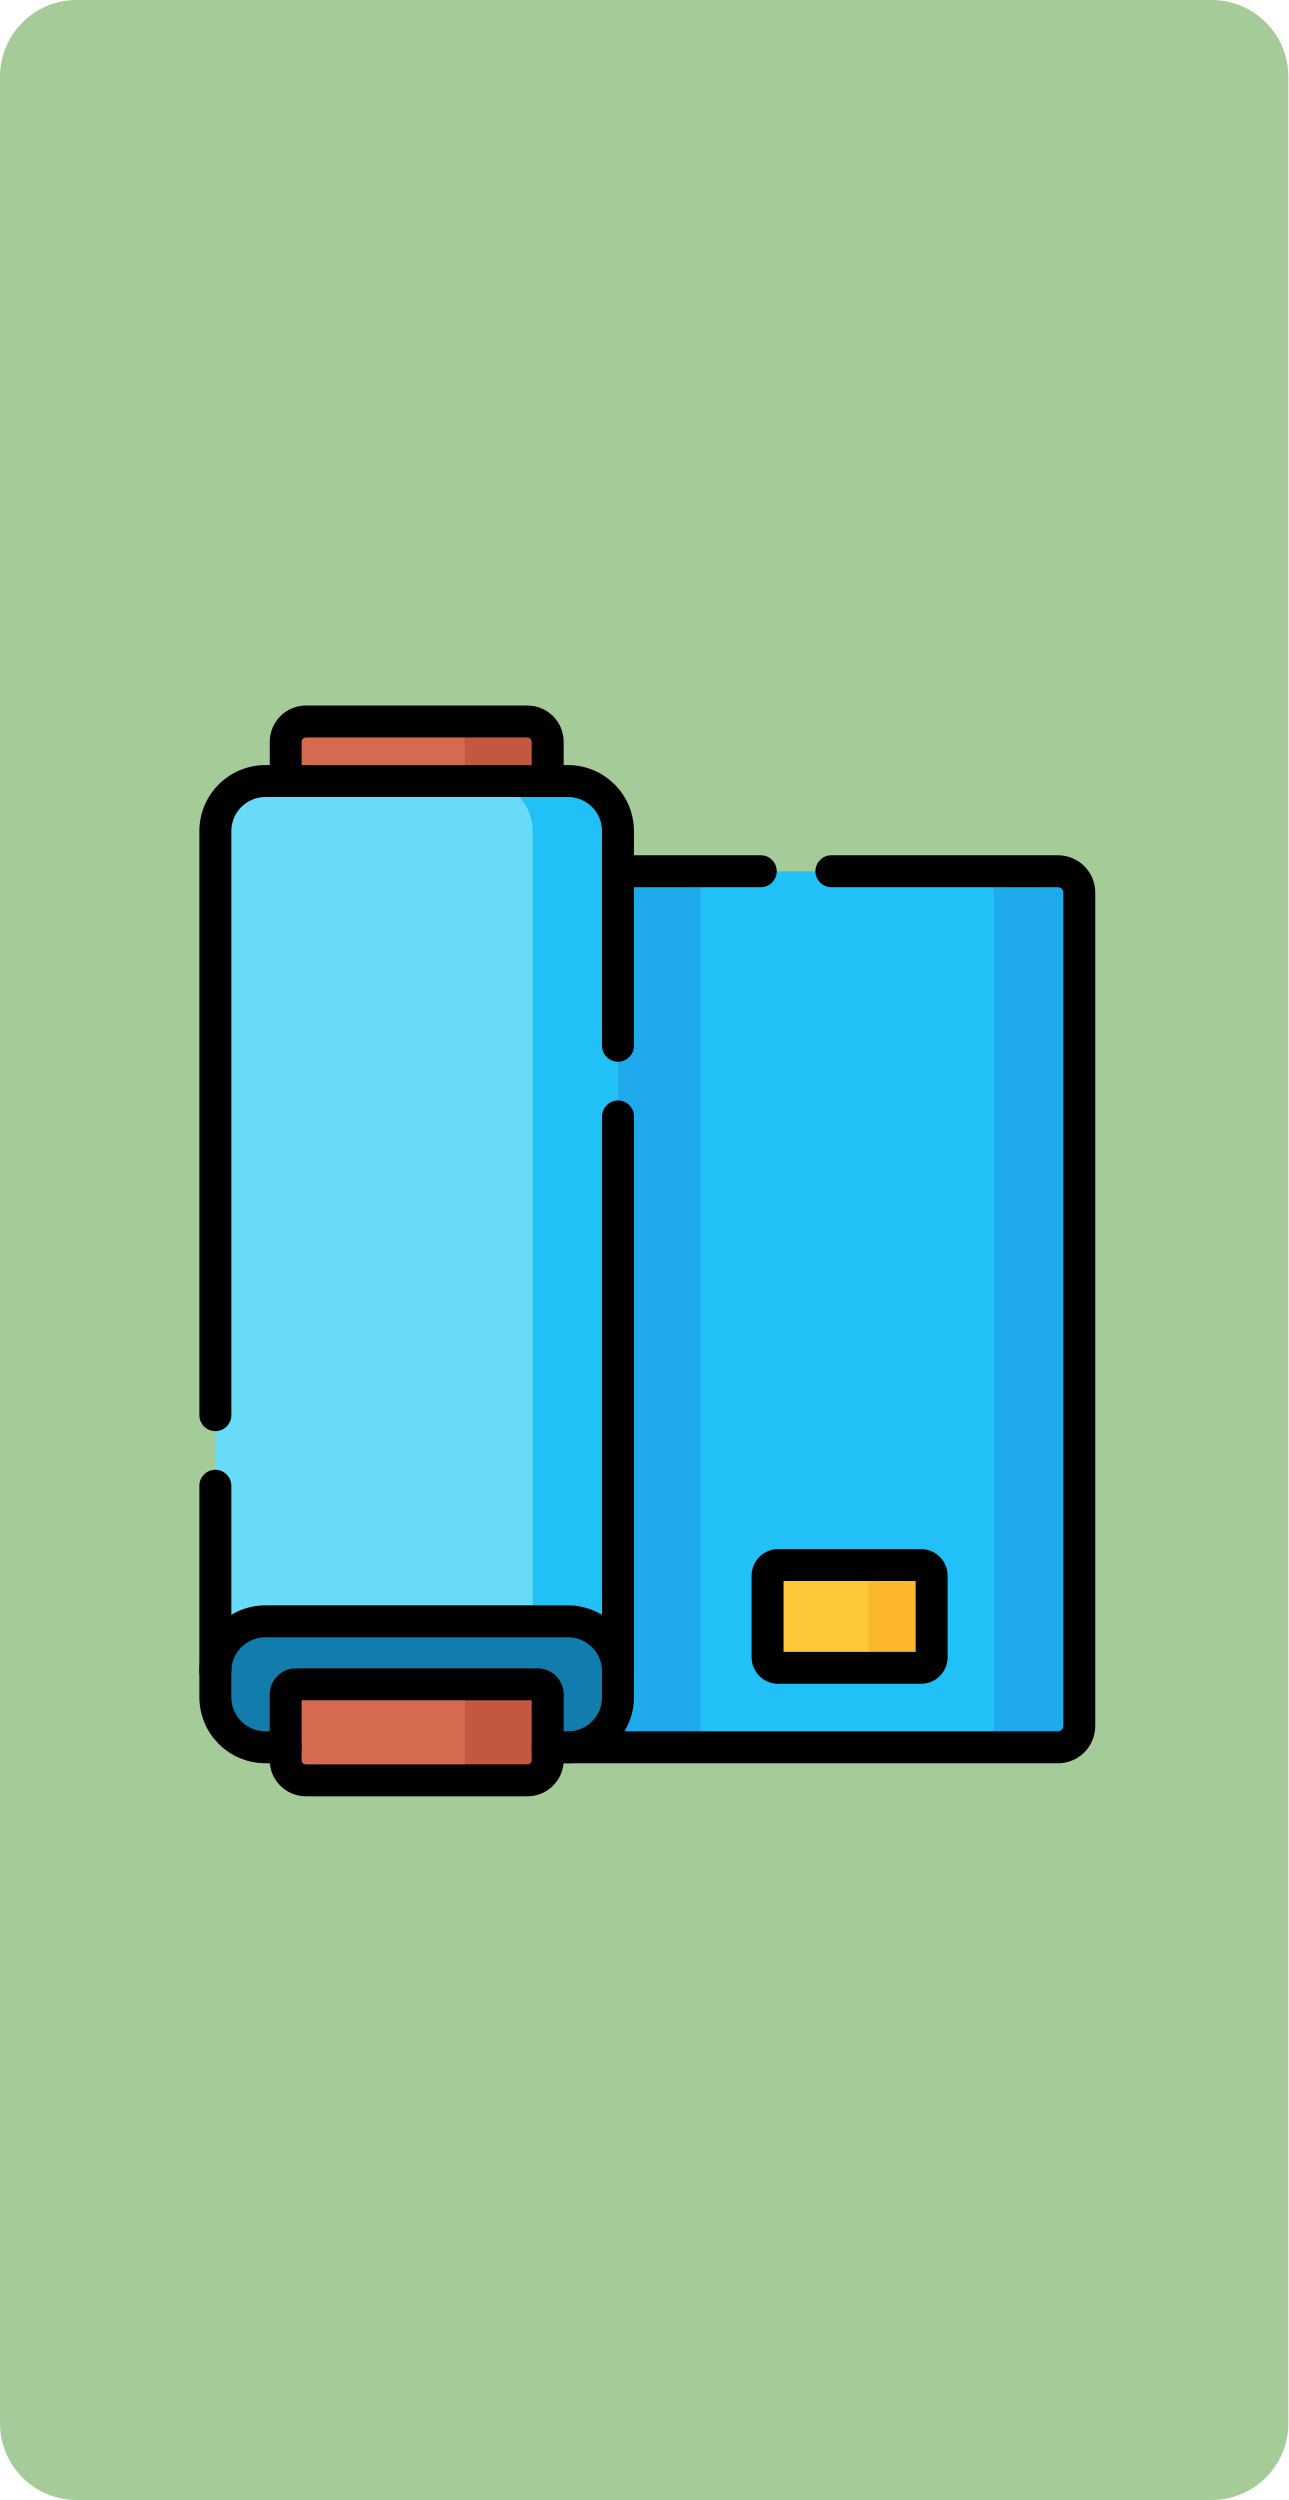
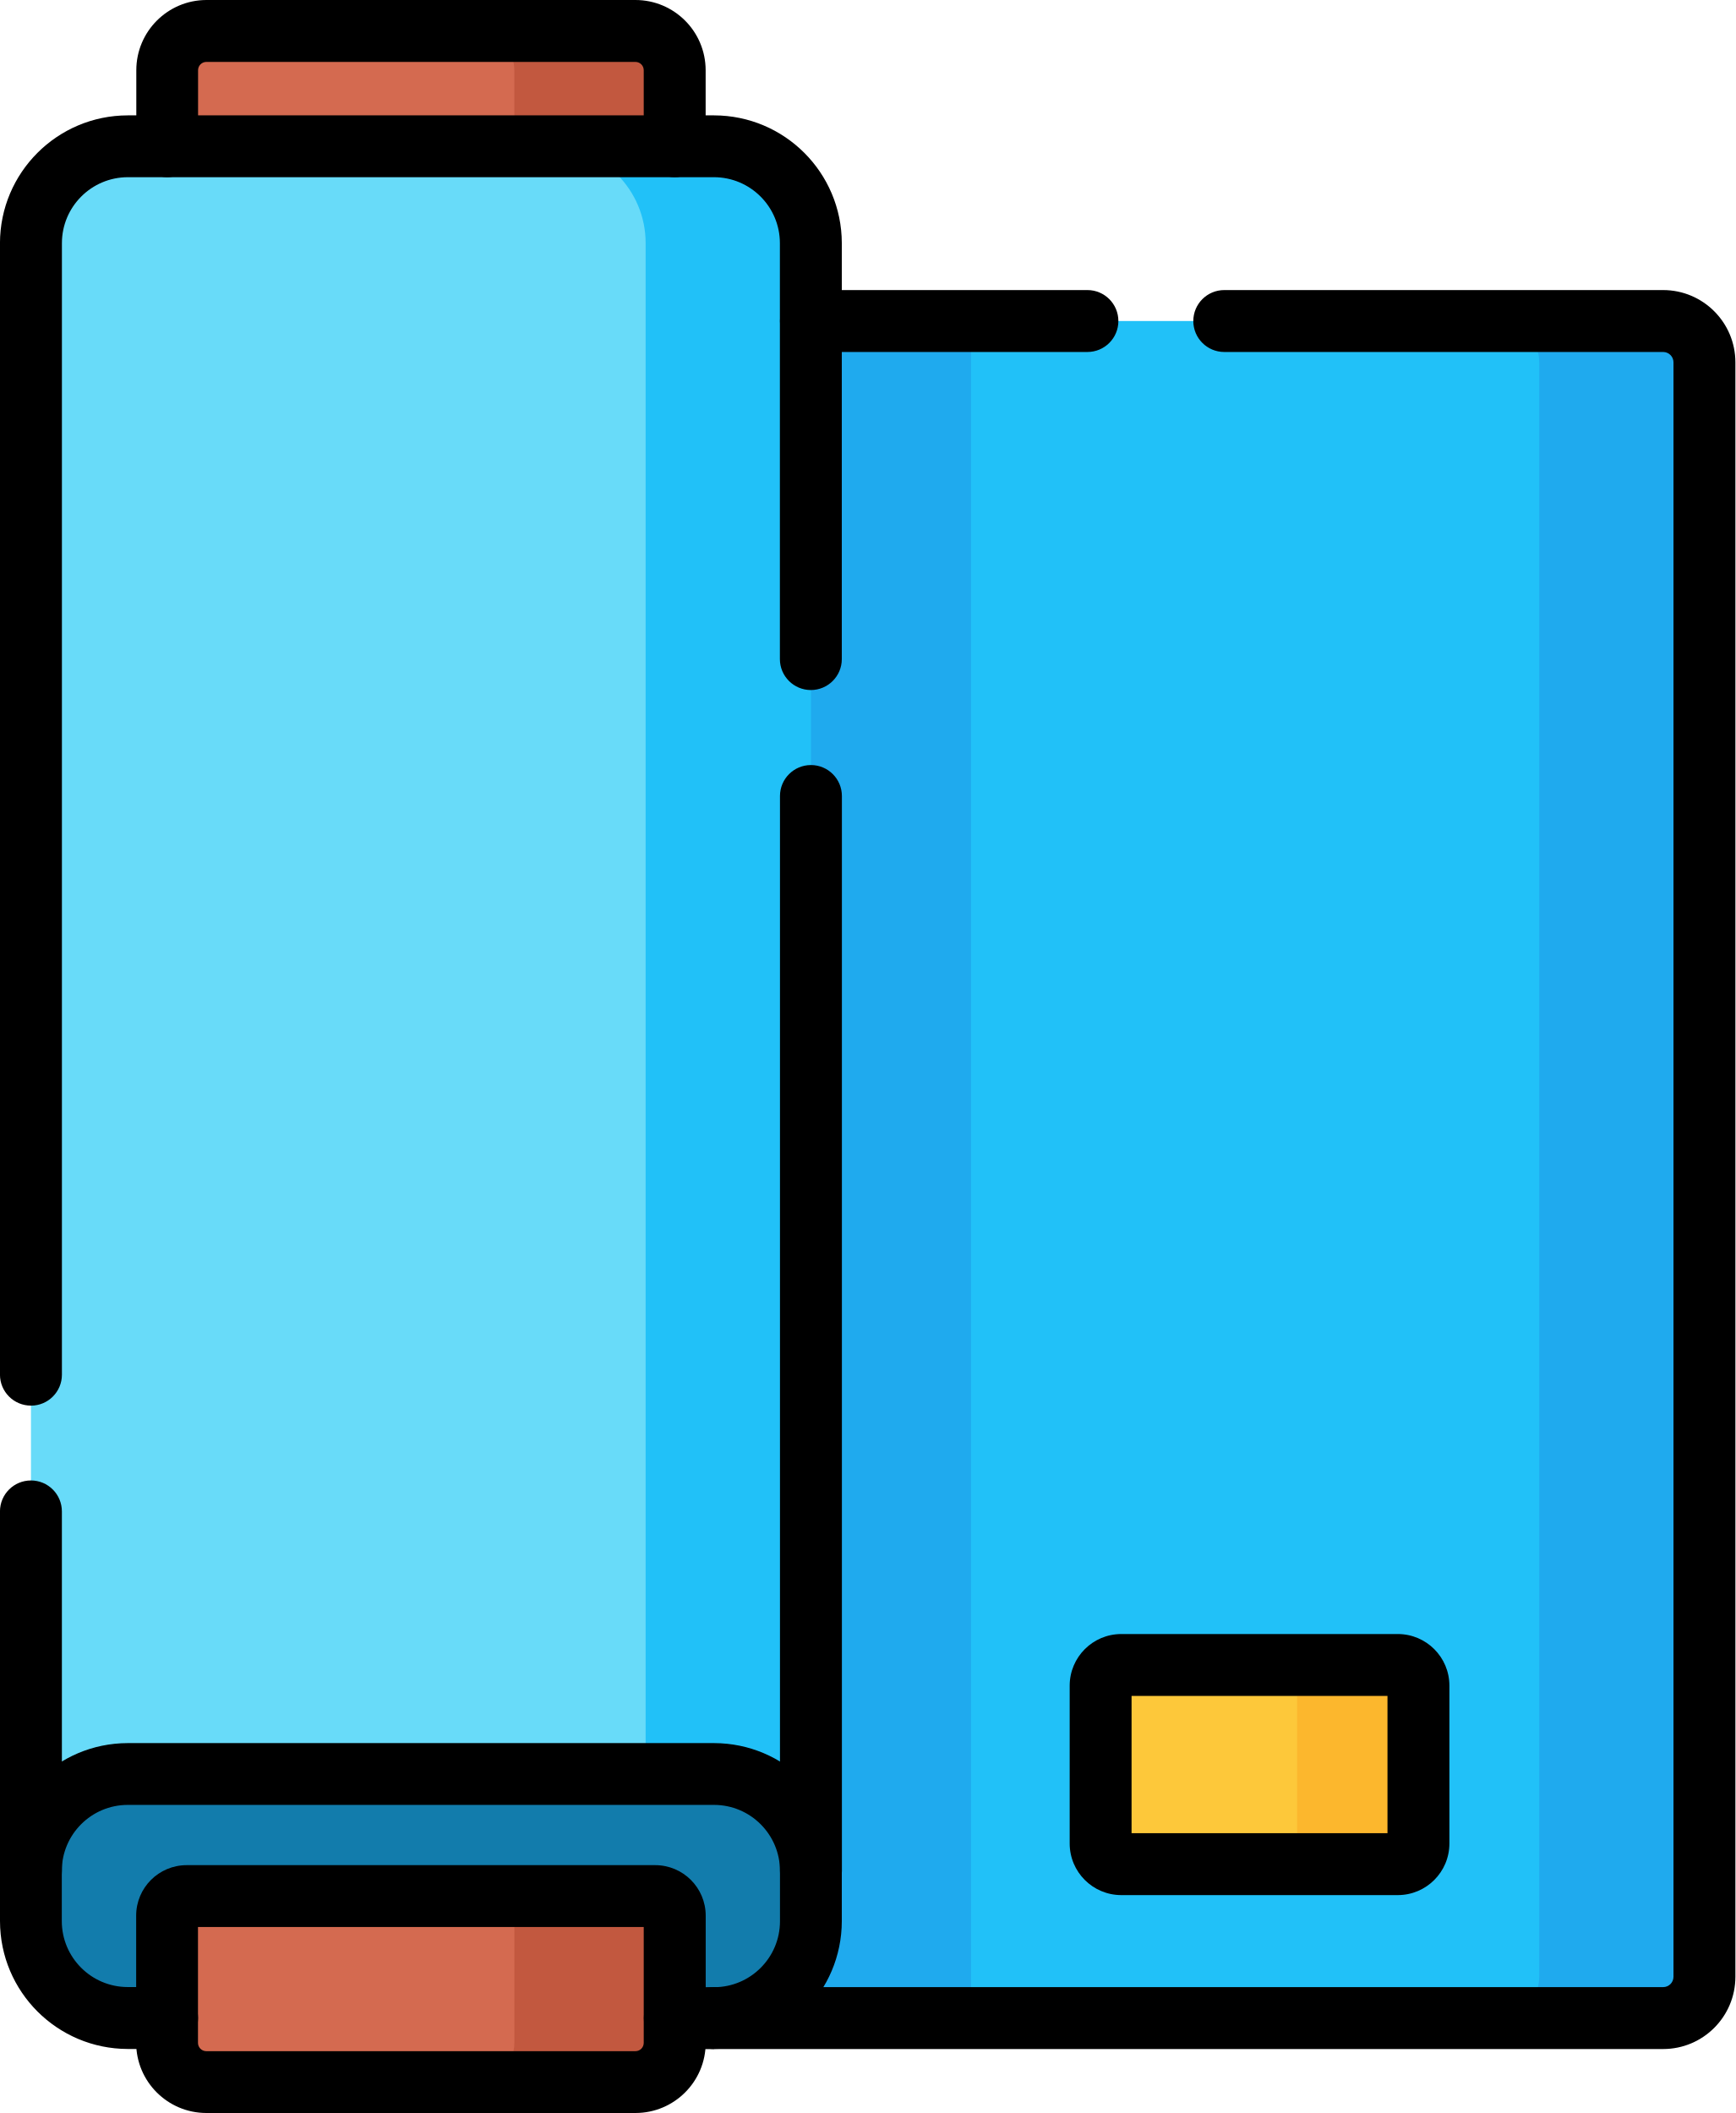
- <svg xmlns="http://www.w3.org/2000/svg" width="84" height="163" viewBox="0 0 84 163">
+ <svg xmlns="http://www.w3.org/2000/svg" id="Grupo_1177628" data-name="Grupo 1177628" width="58.411" height="71.119" viewBox="0 0 58.411 71.119">
  <defs>
    <clipPath id="clip-path">
      <rect id="Rectángulo_454997" data-name="Rectángulo 454997" width="58.411" height="71.119" fill="none" />
    </clipPath>
  </defs>
-   <g id="Grupo_1178452" data-name="Grupo 1178452" transform="translate(-184.63 -326)">
-     <rect id="Rectángulo_454628" data-name="Rectángulo 454628" width="84" height="163" rx="5" transform="translate(184.63 326)" fill="#a4cb98" />
-     <g id="Grupo_1177628" data-name="Grupo 1177628" transform="translate(197.63 372)">
-       <g id="Grupo_1177603" data-name="Grupo 1177603" clip-path="url(#clip-path)">
-         <path id="Trazado_994691" data-name="Trazado 994691" d="M35.066,6.251H49.513a1.321,1.321,0,0,1,1.321,1.321v3.75a.66.66,0,0,1-.661.661H34.406a.661.661,0,0,1-.661-.661V7.572a1.321,1.321,0,0,1,1.321-1.321" transform="translate(-28.121 -5.209)" fill="#d46a50" />
-         <path id="Trazado_994692" data-name="Trazado 994692" d="M102.65,7.571v3.75a.661.661,0,0,1-.661.66h-5.4a.66.66,0,0,0,.66-.66V7.571A1.321,1.321,0,0,0,95.924,6.25h5.4a1.321,1.321,0,0,1,1.321,1.321" transform="translate(-79.937 -5.208)" fill="#c2583f" />
-         <path id="Trazado_994693" data-name="Trazado 994693" d="M139.547,121.949H100.28V64.83h39.267a1.389,1.389,0,0,1,1.389,1.389V120.56a1.389,1.389,0,0,1-1.389,1.389" transform="translate(-83.567 -54.025)" fill="#21c1f8" />
-         <path id="Trazado_994694" data-name="Trazado 994694" d="M309.467,66.22v54.34a1.389,1.389,0,0,1-1.389,1.389h-5.56a1.388,1.388,0,0,0,1.389-1.389V66.22a1.388,1.388,0,0,0-1.389-1.389h5.56a1.389,1.389,0,0,1,1.389,1.389" transform="translate(-252.098 -54.026)" fill="#1faaee" />
-         <rect id="Rectángulo_454996" data-name="Rectángulo 454996" width="15.97" height="57.119" transform="translate(16.713 10.805)" fill="#1faaee" />
-         <path id="Trazado_994695" data-name="Trazado 994695" d="M32.505,88.615H6.252V32.789a3.261,3.261,0,0,1,3.261-3.261H29.244a3.261,3.261,0,0,1,3.261,3.261v14l-.695,2.192.695,2.414Z" transform="translate(-5.21 -24.607)" fill="#68dbf9" />
-         <path id="Trazado_994696" data-name="Trazado 994696" d="M119.665,32.789V88.615H114.1V32.789a3.261,3.261,0,0,0-3.261-3.261h5.56a3.262,3.262,0,0,1,3.262,3.261" transform="translate(-92.369 -24.607)" fill="#21c1f8" />
-         <path id="Trazado_994697" data-name="Trazado 994697" d="M29.244,366.466H9.513a3.261,3.261,0,0,1-3.261-3.261v-1.693a3.261,3.261,0,0,1,3.261-3.261H29.244a3.261,3.261,0,0,1,3.261,3.261v1.693a3.261,3.261,0,0,1-3.261,3.261" transform="translate(-5.21 -298.542)" fill="#127cac" />
-         <path id="Trazado_994698" data-name="Trazado 994698" d="M49.513,389.155H35.067a1.321,1.321,0,0,1-1.321-1.321v-4.279a.66.66,0,0,1,.661-.66H50.174a.661.661,0,0,1,.661.66v4.279a1.321,1.321,0,0,1-1.321,1.321" transform="translate(-28.122 -319.078)" fill="#d46a50" />
-         <path id="Trazado_994699" data-name="Trazado 994699" d="M102.65,383.554v4.278a1.321,1.321,0,0,1-1.321,1.321h-5.4a1.321,1.321,0,0,0,1.321-1.321v-4.278a.661.661,0,0,0-.66-.661h5.4a.661.661,0,0,1,.661.661" transform="translate(-79.937 -319.076)" fill="#c2583f" />
-         <path id="Trazado_994700" data-name="Trazado 994700" d="M232.249,342.931h-9.308a.7.7,0,0,1-.694-.695v-5.315a.7.7,0,0,1,.694-.695h9.308a.7.7,0,0,1,.695.695v5.315a.694.694,0,0,1-.695.695" transform="translate(-185.205 -280.188)" fill="#fdc83a" />
-         <path id="Trazado_994701" data-name="Trazado 994701" d="M262.555,336.925v5.314a.694.694,0,0,1-.694.694h-4.08a.7.7,0,0,0,.695-.694v-5.314a.694.694,0,0,0-.695-.695h4.08a.693.693,0,0,1,.694.695" transform="translate(-214.817 -280.191)" fill="#fcb72d" />
-         <path id="Trazado_994702" data-name="Trazado 994702" d="M28.537,5.963A1.042,1.042,0,0,1,27.5,4.921V2.363A2.365,2.365,0,0,1,29.858,0H44.3a2.365,2.365,0,0,1,2.363,2.363V4.921a1.042,1.042,0,0,1-2.084,0V2.363a.279.279,0,0,0-.279-.279H29.858a.279.279,0,0,0-.279.279V4.921a1.042,1.042,0,0,1-1.042,1.042" transform="translate(-22.912)" />
-         <path id="Trazado_994703" data-name="Trazado 994703" d="M170.94,117.782H138.994a1.042,1.042,0,1,1,0-2.084H170.94a.348.348,0,0,0,.347-.347V61.01a.348.348,0,0,0-.347-.347H156.167a1.042,1.042,0,1,1,0-2.084H170.94a2.434,2.434,0,0,1,2.431,2.431v54.341a2.433,2.433,0,0,1-2.431,2.431" transform="translate(-114.96 -48.816)" />
-         <path id="Trazado_994704" data-name="Trazado 994704" d="M167.866,60.663H158.56a1.042,1.042,0,1,1,0-2.084h9.306a1.042,1.042,0,1,1,0,2.084" transform="translate(-131.265 -48.816)" />
-         <path id="Trazado_994705" data-name="Trazado 994705" d="M158.56,192.76a1.042,1.042,0,0,1-1.042-1.042V155.54a1.042,1.042,0,0,1,2.084,0v36.179a1.042,1.042,0,0,1-1.042,1.042" transform="translate(-131.265 -128.748)" />
-         <path id="Trazado_994706" data-name="Trazado 994706" d="M1.043,313.171A1.042,1.042,0,0,1,0,312.129v-12.1a1.042,1.042,0,0,1,2.084,0v12.1a1.042,1.042,0,0,1-1.042,1.042" transform="translate(-0.001 -249.158)" />
-         <path id="Trazado_994707" data-name="Trazado 994707" d="M1.043,66.707A1.042,1.042,0,0,1,0,65.666V27.58a4.308,4.308,0,0,1,4.3-4.3H24.035a4.308,4.308,0,0,1,4.3,4.3v14a1.042,1.042,0,1,1-2.084,0v-14a2.222,2.222,0,0,0-2.219-2.219H4.3A2.222,2.222,0,0,0,2.085,27.58V65.666a1.042,1.042,0,0,1-1.042,1.042" transform="translate(-0.001 -19.397)" />
-         <path id="Trazado_994708" data-name="Trazado 994708" d="M24.036,362.3H22.713a1.042,1.042,0,1,1,0-2.084h1.322a2.221,2.221,0,0,0,2.218-2.218V356.3a2.222,2.222,0,0,0-2.22-2.22H4.3a2.222,2.222,0,0,0-2.22,2.22v1.693a2.221,2.221,0,0,0,2.22,2.218H5.624a1.042,1.042,0,1,1,0,2.084H4.3a4.307,4.307,0,0,1-4.3-4.3V356.3A4.308,4.308,0,0,1,4.3,352H24.034a4.308,4.308,0,0,1,4.3,4.3v1.693a4.307,4.307,0,0,1-4.3,4.3" transform="translate(0 -293.331)" />
-         <path id="Trazado_994709" data-name="Trazado 994709" d="M44.3,384.988H29.858a2.365,2.365,0,0,1-2.363-2.363v-4.279a1.7,1.7,0,0,1,1.7-1.7H44.965a1.7,1.7,0,0,1,1.7,1.7v4.279a2.365,2.365,0,0,1-2.363,2.363m-14.726-6.26v3.9a.279.279,0,0,0,.279.279H44.3a.279.279,0,0,0,.279-.279v-3.9Z" transform="translate(-22.912 -313.869)" />
-         <path id="Trazado_994710" data-name="Trazado 994710" d="M227.04,338.764h-9.308A1.738,1.738,0,0,1,216,337.028v-5.315a1.738,1.738,0,0,1,1.736-1.736h9.308a1.738,1.738,0,0,1,1.737,1.736v5.315a1.738,1.738,0,0,1-1.737,1.736m-8.961-2.084h8.614V332.06h-8.614Z" transform="translate(-179.996 -274.979)" />
-       </g>
-     </g>
+   <g id="Grupo_1177603" data-name="Grupo 1177603" clip-path="url(#clip-path)">
+     <path id="Trazado_994691" data-name="Trazado 994691" d="M35.066,6.251H49.513a1.321,1.321,0,0,1,1.321,1.321v3.75a.66.66,0,0,1-.661.661H34.406a.661.661,0,0,1-.661-.661V7.572a1.321,1.321,0,0,1,1.321-1.321" transform="translate(-28.121 -5.209)" fill="#d46a50" />
+     <path id="Trazado_994692" data-name="Trazado 994692" d="M102.65,7.571v3.75a.661.661,0,0,1-.661.66h-5.4a.66.66,0,0,0,.66-.66V7.571A1.321,1.321,0,0,0,95.924,6.25h5.4a1.321,1.321,0,0,1,1.321,1.321" transform="translate(-79.937 -5.208)" fill="#c2583f" />
+     <path id="Trazado_994693" data-name="Trazado 994693" d="M139.547,121.949H100.28V64.83h39.267a1.389,1.389,0,0,1,1.389,1.389V120.56a1.389,1.389,0,0,1-1.389,1.389" transform="translate(-83.567 -54.025)" fill="#21c1f8" />
+     <path id="Trazado_994694" data-name="Trazado 994694" d="M309.467,66.22v54.34a1.389,1.389,0,0,1-1.389,1.389h-5.56a1.388,1.388,0,0,0,1.389-1.389V66.22a1.388,1.388,0,0,0-1.389-1.389h5.56a1.389,1.389,0,0,1,1.389,1.389" transform="translate(-252.098 -54.026)" fill="#1faaee" />
+     <rect id="Rectángulo_454996" data-name="Rectángulo 454996" width="15.97" height="57.119" transform="translate(16.713 10.805)" fill="#1faaee" />
+     <path id="Trazado_994695" data-name="Trazado 994695" d="M32.505,88.615H6.252V32.789a3.261,3.261,0,0,1,3.261-3.261H29.244a3.261,3.261,0,0,1,3.261,3.261v14l-.695,2.192.695,2.414Z" transform="translate(-5.21 -24.607)" fill="#68dbf9" />
+     <path id="Trazado_994696" data-name="Trazado 994696" d="M119.665,32.789V88.615H114.1V32.789a3.261,3.261,0,0,0-3.261-3.261h5.56a3.262,3.262,0,0,1,3.262,3.261" transform="translate(-92.369 -24.607)" fill="#21c1f8" />
+     <path id="Trazado_994697" data-name="Trazado 994697" d="M29.244,366.466H9.513a3.261,3.261,0,0,1-3.261-3.261v-1.693a3.261,3.261,0,0,1,3.261-3.261H29.244a3.261,3.261,0,0,1,3.261,3.261v1.693a3.261,3.261,0,0,1-3.261,3.261" transform="translate(-5.21 -298.542)" fill="#127cac" />
+     <path id="Trazado_994698" data-name="Trazado 994698" d="M49.513,389.155H35.067a1.321,1.321,0,0,1-1.321-1.321v-4.279a.66.66,0,0,1,.661-.66H50.174a.661.661,0,0,1,.661.66v4.279a1.321,1.321,0,0,1-1.321,1.321" transform="translate(-28.122 -319.078)" fill="#d46a50" />
+     <path id="Trazado_994699" data-name="Trazado 994699" d="M102.65,383.554v4.278a1.321,1.321,0,0,1-1.321,1.321h-5.4a1.321,1.321,0,0,0,1.321-1.321v-4.278a.661.661,0,0,0-.66-.661h5.4a.661.661,0,0,1,.661.661" transform="translate(-79.937 -319.076)" fill="#c2583f" />
+     <path id="Trazado_994700" data-name="Trazado 994700" d="M232.249,342.931h-9.308a.7.7,0,0,1-.694-.695v-5.315a.7.7,0,0,1,.694-.695h9.308a.7.7,0,0,1,.695.695v5.315a.694.694,0,0,1-.695.695" transform="translate(-185.205 -280.188)" fill="#fdc83a" />
+     <path id="Trazado_994701" data-name="Trazado 994701" d="M262.555,336.925v5.314a.694.694,0,0,1-.694.694h-4.08a.7.7,0,0,0,.695-.694v-5.314a.694.694,0,0,0-.695-.695h4.08a.693.693,0,0,1,.694.695" transform="translate(-214.817 -280.191)" fill="#fcb72d" />
+     <path id="Trazado_994702" data-name="Trazado 994702" d="M28.537,5.963A1.042,1.042,0,0,1,27.5,4.921V2.363A2.365,2.365,0,0,1,29.858,0H44.3a2.365,2.365,0,0,1,2.363,2.363V4.921a1.042,1.042,0,0,1-2.084,0V2.363a.279.279,0,0,0-.279-.279H29.858a.279.279,0,0,0-.279.279V4.921a1.042,1.042,0,0,1-1.042,1.042" transform="translate(-22.912)" />
+     <path id="Trazado_994703" data-name="Trazado 994703" d="M170.94,117.782H138.994a1.042,1.042,0,1,1,0-2.084H170.94a.348.348,0,0,0,.347-.347V61.01a.348.348,0,0,0-.347-.347H156.167a1.042,1.042,0,1,1,0-2.084H170.94a2.434,2.434,0,0,1,2.431,2.431v54.341a2.433,2.433,0,0,1-2.431,2.431" transform="translate(-114.96 -48.816)" />
+     <path id="Trazado_994704" data-name="Trazado 994704" d="M167.866,60.663H158.56a1.042,1.042,0,1,1,0-2.084h9.306a1.042,1.042,0,1,1,0,2.084" transform="translate(-131.265 -48.816)" />
+     <path id="Trazado_994705" data-name="Trazado 994705" d="M158.56,192.76a1.042,1.042,0,0,1-1.042-1.042V155.54a1.042,1.042,0,0,1,2.084,0v36.179a1.042,1.042,0,0,1-1.042,1.042" transform="translate(-131.265 -128.748)" />
+     <path id="Trazado_994706" data-name="Trazado 994706" d="M1.043,313.171A1.042,1.042,0,0,1,0,312.129v-12.1a1.042,1.042,0,0,1,2.084,0v12.1a1.042,1.042,0,0,1-1.042,1.042" transform="translate(-0.001 -249.158)" />
+     <path id="Trazado_994707" data-name="Trazado 994707" d="M1.043,66.707A1.042,1.042,0,0,1,0,65.666V27.58a4.308,4.308,0,0,1,4.3-4.3H24.035a4.308,4.308,0,0,1,4.3,4.3v14a1.042,1.042,0,1,1-2.084,0v-14a2.222,2.222,0,0,0-2.219-2.219H4.3A2.222,2.222,0,0,0,2.085,27.58V65.666a1.042,1.042,0,0,1-1.042,1.042" transform="translate(-0.001 -19.397)" />
+     <path id="Trazado_994708" data-name="Trazado 994708" d="M24.036,362.3H22.713a1.042,1.042,0,1,1,0-2.084h1.322a2.221,2.221,0,0,0,2.218-2.218V356.3a2.222,2.222,0,0,0-2.22-2.22H4.3a2.222,2.222,0,0,0-2.22,2.22v1.693a2.221,2.221,0,0,0,2.22,2.218H5.624a1.042,1.042,0,1,1,0,2.084H4.3a4.307,4.307,0,0,1-4.3-4.3V356.3A4.308,4.308,0,0,1,4.3,352H24.034a4.308,4.308,0,0,1,4.3,4.3v1.693a4.307,4.307,0,0,1-4.3,4.3" transform="translate(0 -293.331)" />
+     <path id="Trazado_994709" data-name="Trazado 994709" d="M44.3,384.988H29.858a2.365,2.365,0,0,1-2.363-2.363v-4.279a1.7,1.7,0,0,1,1.7-1.7H44.965a1.7,1.7,0,0,1,1.7,1.7v4.279a2.365,2.365,0,0,1-2.363,2.363m-14.726-6.26v3.9a.279.279,0,0,0,.279.279H44.3a.279.279,0,0,0,.279-.279v-3.9Z" transform="translate(-22.912 -313.869)" />
+     <path id="Trazado_994710" data-name="Trazado 994710" d="M227.04,338.764h-9.308A1.738,1.738,0,0,1,216,337.028v-5.315a1.738,1.738,0,0,1,1.736-1.736h9.308a1.738,1.738,0,0,1,1.737,1.736v5.315a1.738,1.738,0,0,1-1.737,1.736m-8.961-2.084h8.614V332.06h-8.614Z" transform="translate(-179.996 -274.979)" />
  </g>
</svg>
